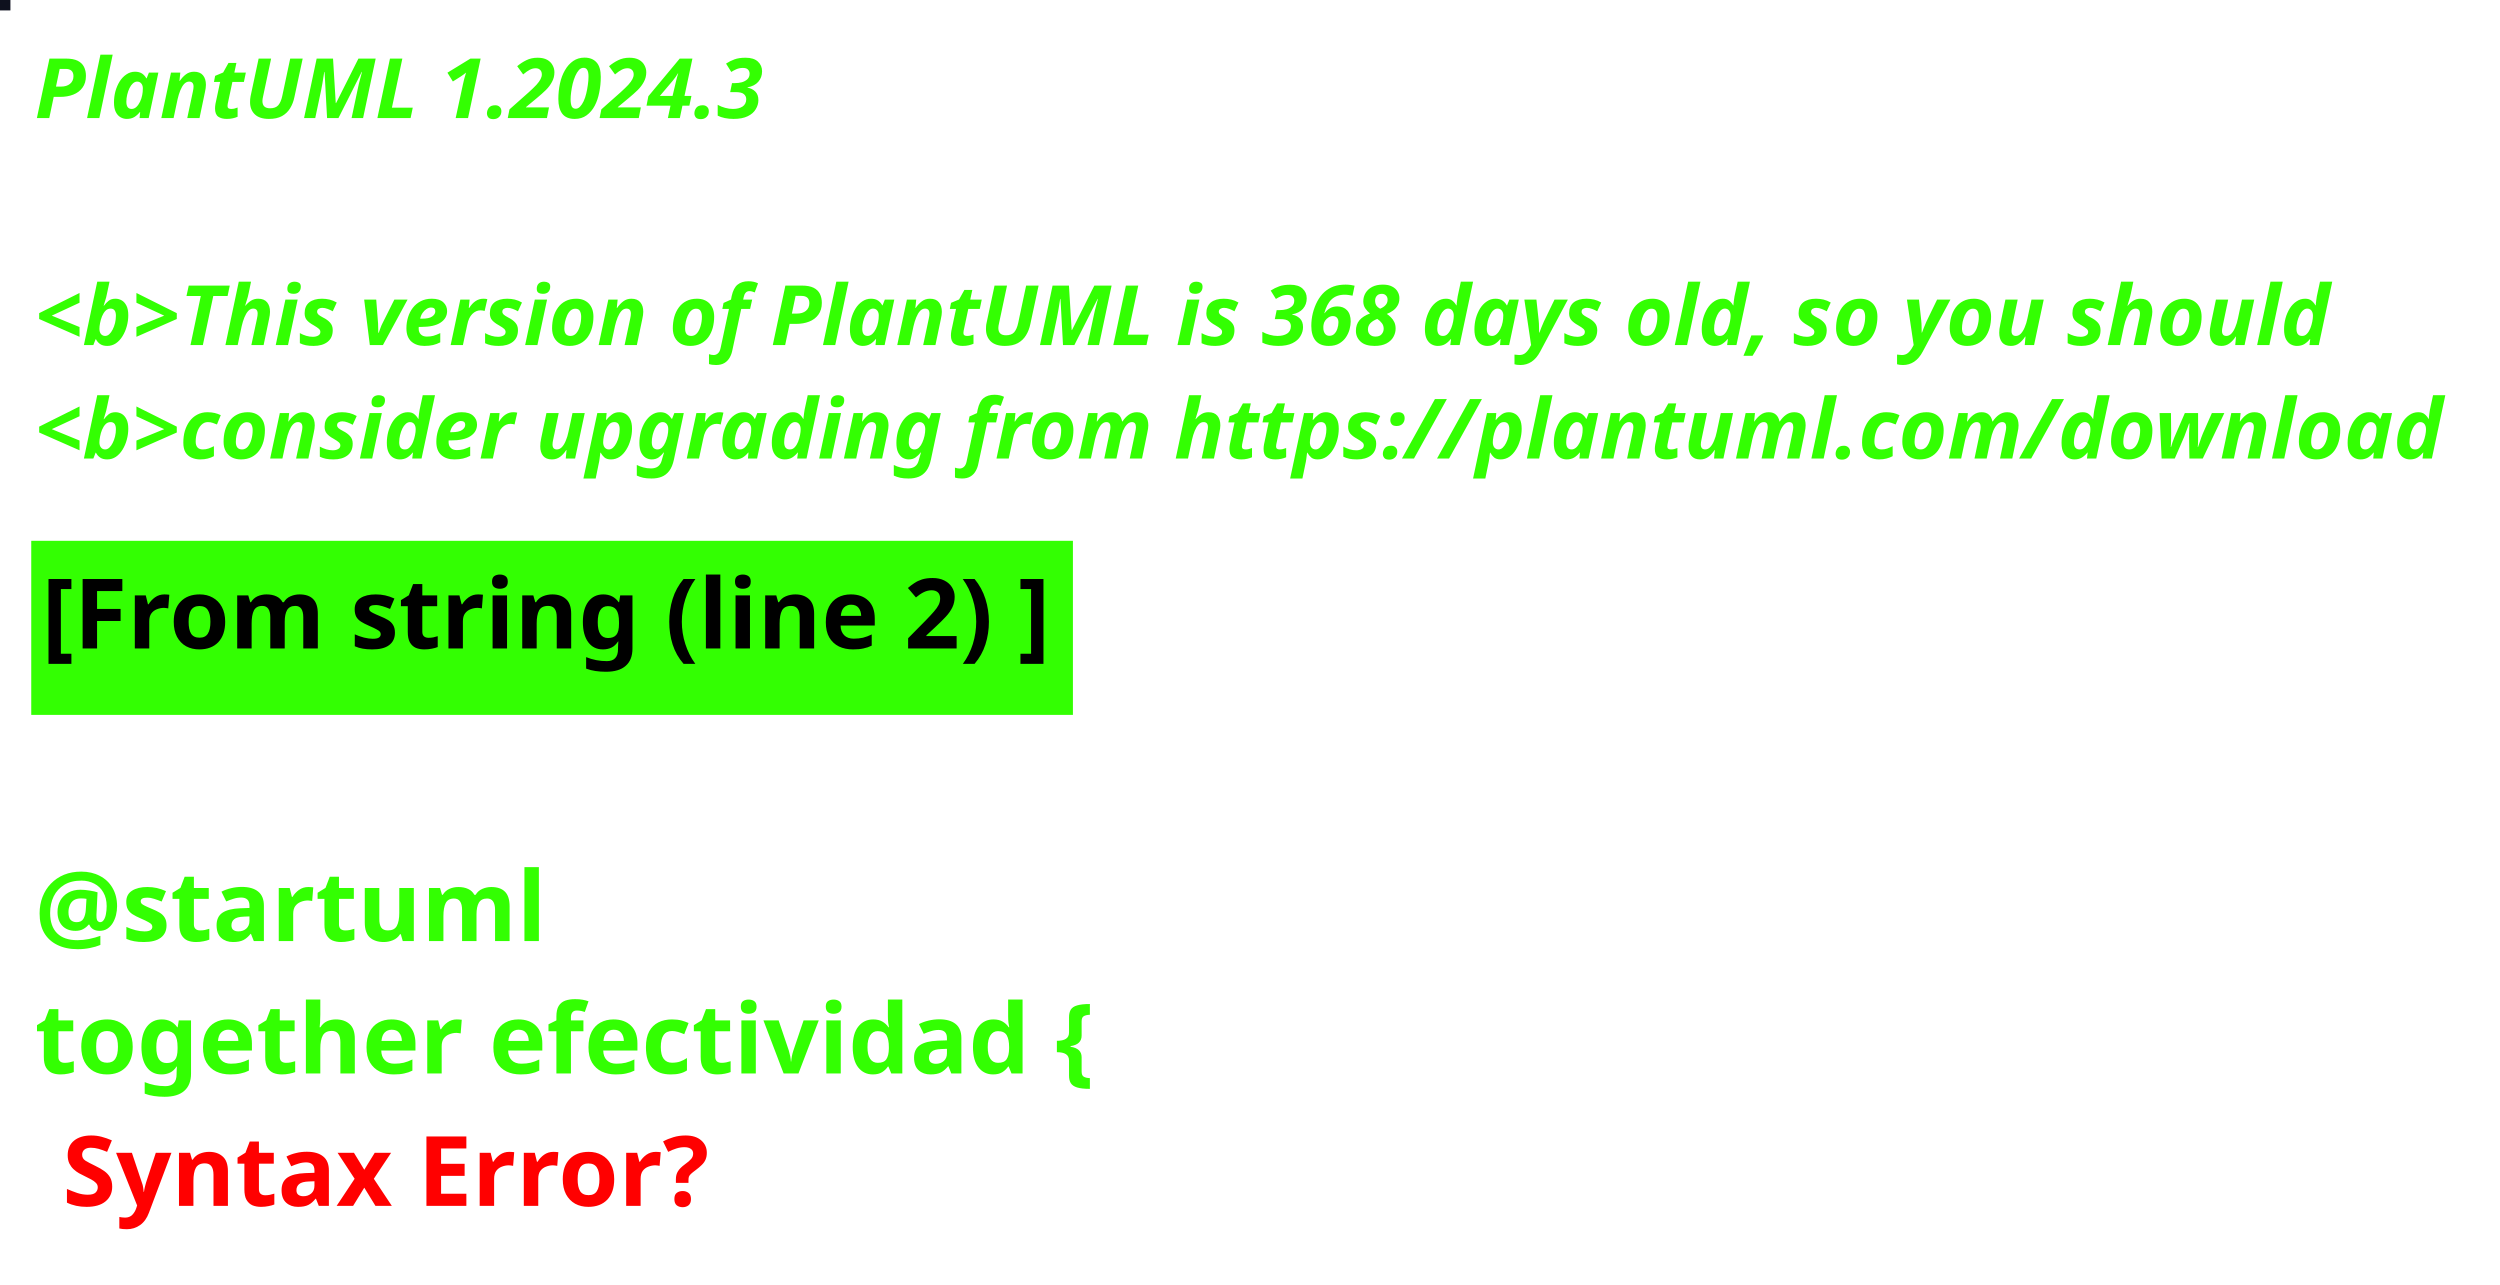
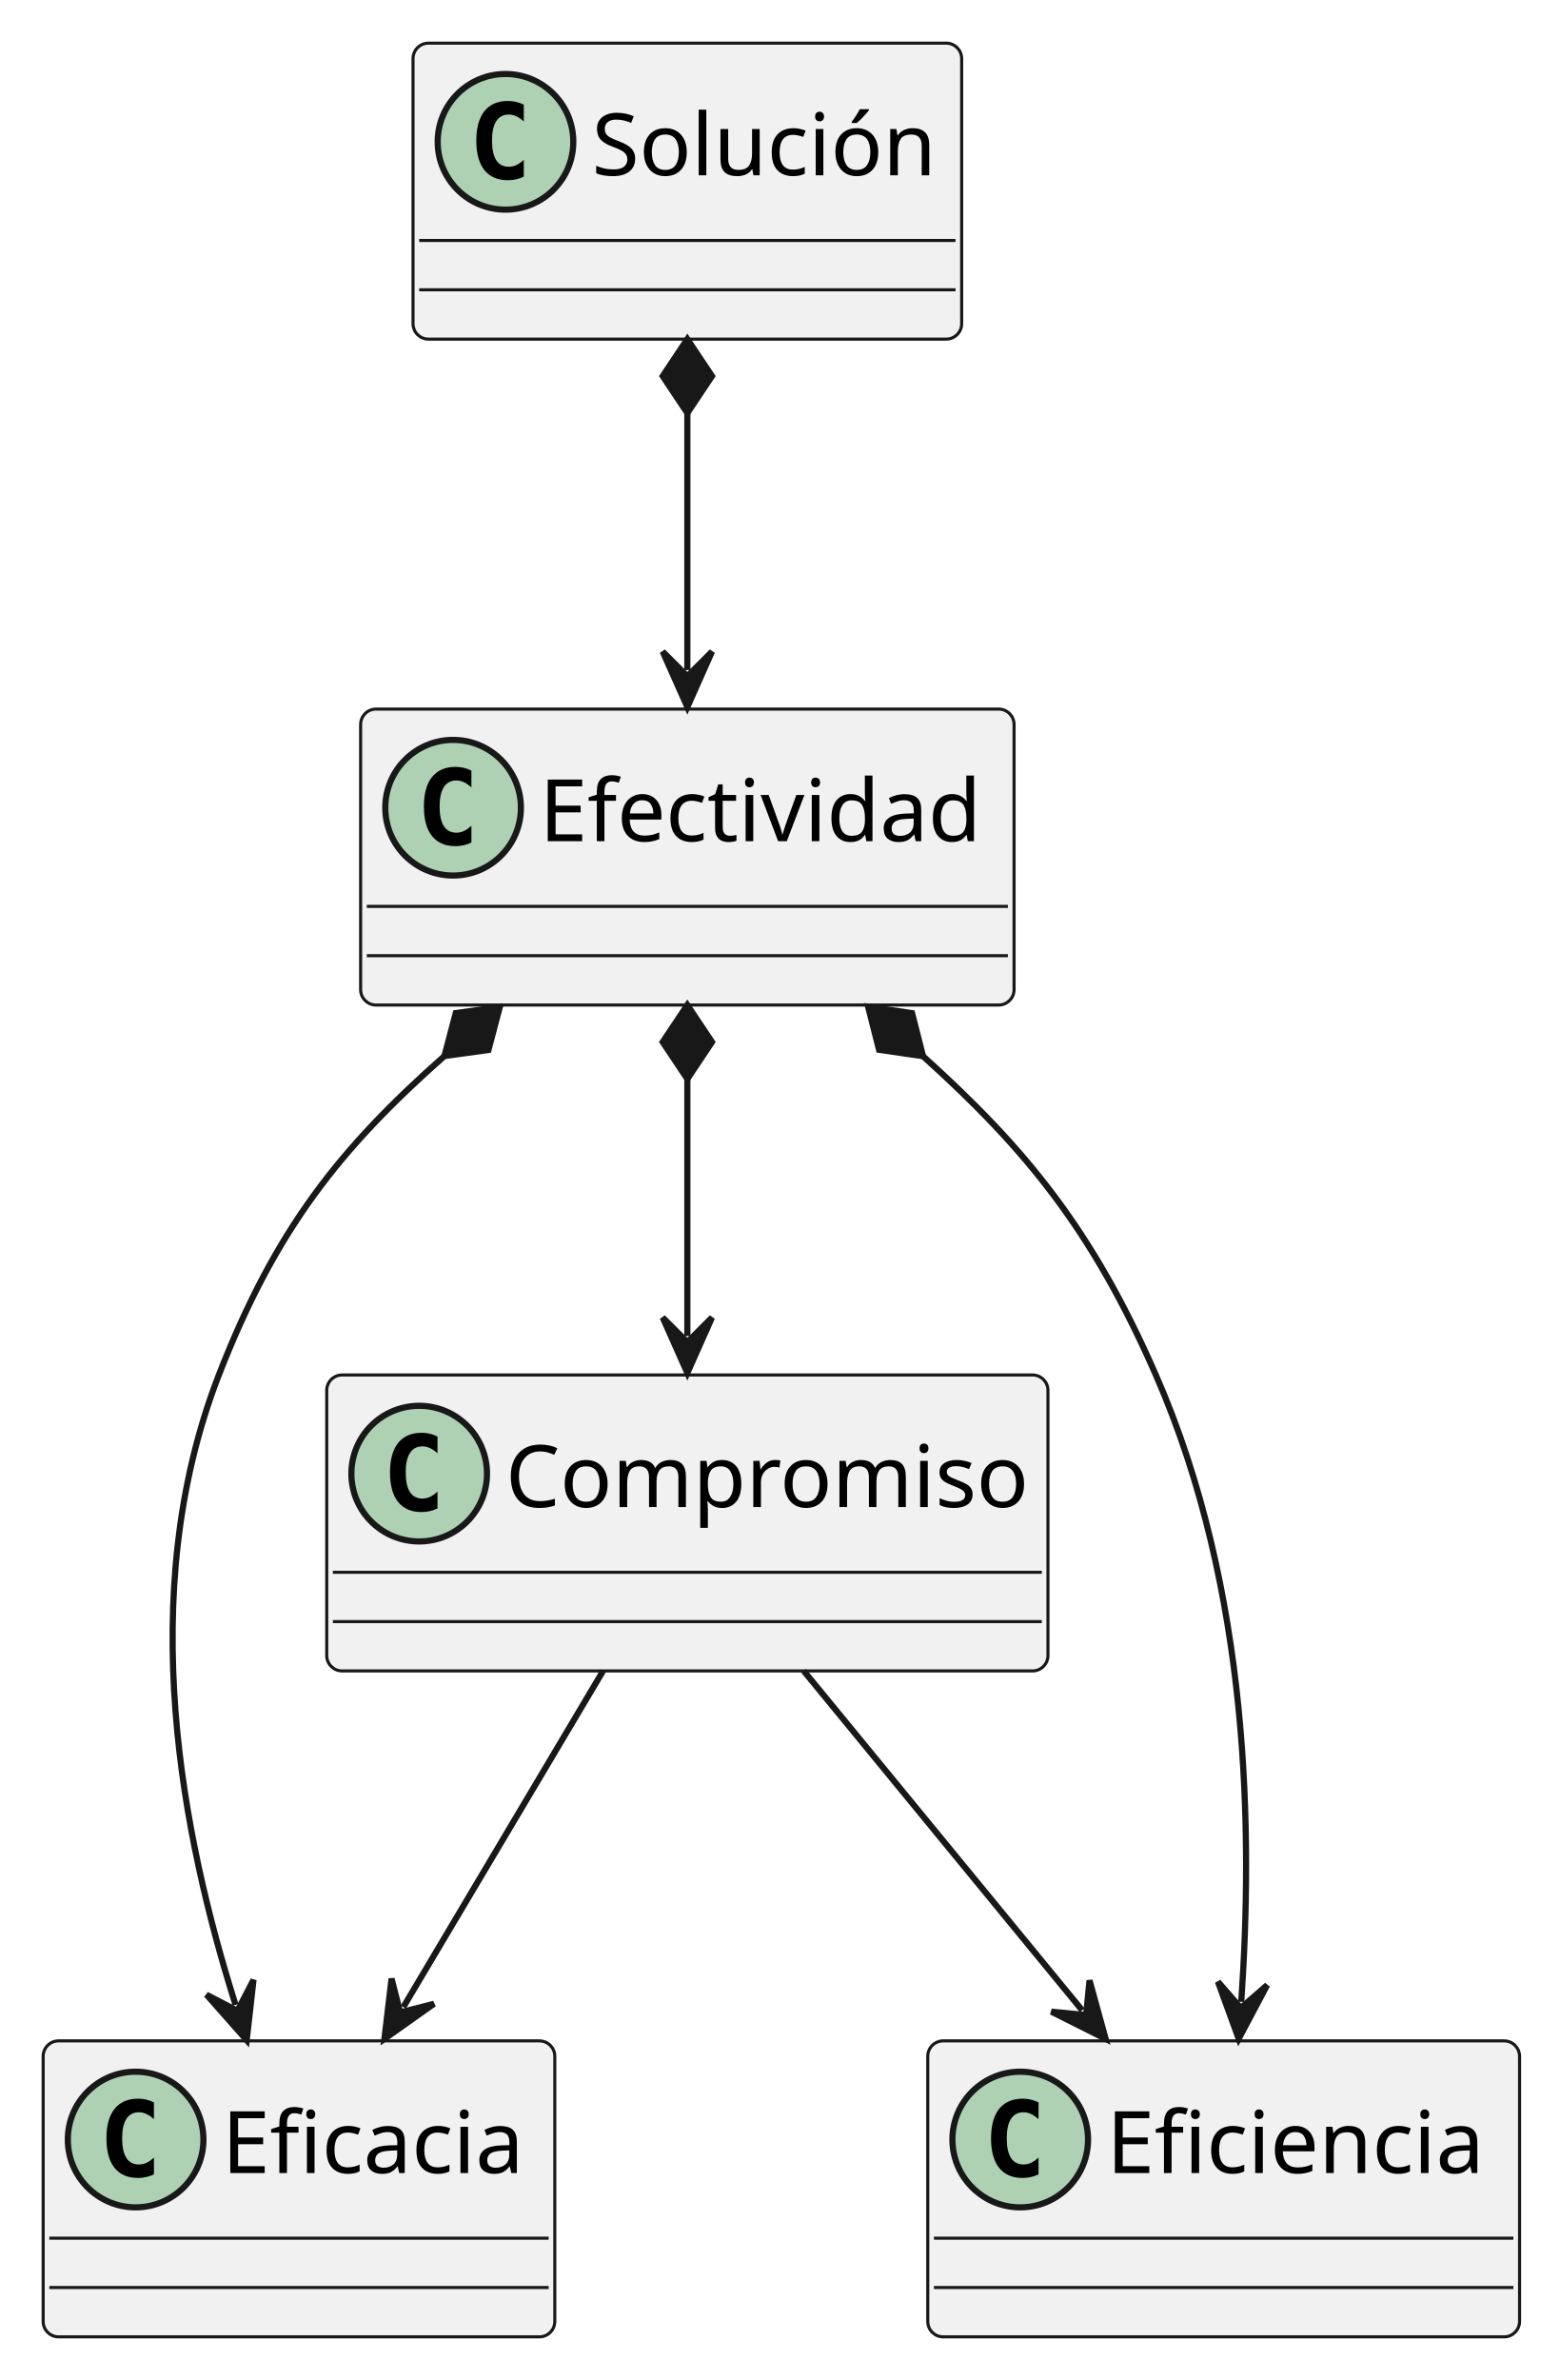
- <svg xmlns="http://www.w3.org/2000/svg" contentStyleType="text/css" height="185px" preserveAspectRatio="none" style="width:360px;height:185px;background:#000000;" version="1.1" viewBox="0 0 360 185" width="360px" zoomAndPan="magnify">
+ <svg xmlns="http://www.w3.org/2000/svg" contentStyleType="text/css" height="386px" preserveAspectRatio="none" style="width:253px;height:386px;background:#FFFFFF;" version="1.1" viewBox="0 0 253 386" width="253px" zoomAndPan="magnify">
  <defs />
  <g>
-     <rect fill="#0E111E" height="1" style="stroke:#0E111E;stroke-width:1.0;" width="1" x="0" y="0" />
-     <text fill="#33FF02" font-family="sans-serif" font-size="12" font-style="italic" font-weight="bold" lengthAdjust="spacing" textLength="106" x="5" y="17">PlantUML 1.2024.3</text>
-     <text fill="#33FF02" font-family="sans-serif" font-size="12" font-style="italic" font-weight="bold" lengthAdjust="spacing" textLength="3" x="5" y="33.344"> </text>
-     <text fill="#33FF02" font-family="sans-serif" font-size="12" font-style="italic" font-weight="bold" lengthAdjust="spacing" textLength="331" x="5" y="49.688">&lt;b&gt;This version of PlantUML is 368 days old, so you should</text>
-     <text fill="#33FF02" font-family="sans-serif" font-size="12" font-style="italic" font-weight="bold" lengthAdjust="spacing" textLength="346" x="5" y="66.032">&lt;b&gt;consider upgrading from https://plantuml.com/download</text>
-     <rect fill="#33FF02" height="24.068" style="stroke:#33FF02;stroke-width:1.0;" width="149" x="5" y="78.376" />
-     <text fill="#000000" font-family="sans-serif" font-size="14" font-weight="bold" lengthAdjust="spacing" textLength="147" x="6" y="93.376">[From string (line 2) ]</text>
-     <text fill="#33FF02" font-family="sans-serif" font-size="14" font-weight="bold" lengthAdjust="spacing" textLength="4" x="5" y="116.444"> </text>
-     <text fill="#33FF02" font-family="sans-serif" font-size="14" font-weight="bold" lengthAdjust="spacing" textLength="73" x="5" y="135.512">@startuml</text>
-     <text fill="#33FF02" font-family="sans-serif" font-size="14" font-weight="bold" lengthAdjust="spacing" text-decoration="wavy underline" textLength="151" x="5" y="154.58">together efectividad {</text>
-     <text fill="#FF0000" font-family="sans-serif" font-size="14" font-weight="bold" lengthAdjust="spacing" textLength="93" x="9" y="173.648">Syntax Error?</text>
+     <g id="elem_Eficacia">
+       <rect codeLine="1" fill="#F1F1F1" height="48" id="Eficacia" rx="2.5" ry="2.5" style="stroke:#181818;stroke-width:0.5;" width="83" x="7" y="331" />
+       <ellipse cx="22" cy="347" fill="#ADD1B2" rx="11" ry="11" style="stroke:#181818;stroke-width:1.0;" />
+       <path d="M24.969,352.641 Q24.391,352.938 23.75,353.078 Q23.109,353.234 22.406,353.234 Q19.906,353.234 18.578,351.594 Q17.266,349.938 17.266,346.812 Q17.266,343.688 18.578,342.031 Q19.906,340.375 22.406,340.375 Q23.109,340.375 23.75,340.531 Q24.406,340.688 24.969,340.984 L24.969,343.703 Q24.344,343.125 23.75,342.859 Q23.156,342.578 22.531,342.578 Q21.188,342.578 20.5,343.656 Q19.812,344.719 19.812,346.812 Q19.812,348.906 20.5,349.984 Q21.188,351.047 22.531,351.047 Q23.156,351.047 23.75,350.781 Q24.344,350.5 24.969,349.922 L24.969,352.641 Z " fill="#000000" />
+       <text fill="#000000" font-family="sans-serif" font-size="14" lengthAdjust="spacing" textLength="51" x="36" y="352.432">Eficacia</text>
+       <line style="stroke:#181818;stroke-width:0.5;" x1="8" x2="89" y1="363" y2="363" />
+       <line style="stroke:#181818;stroke-width:0.5;" x1="8" x2="89" y1="371" y2="371" />
+     </g>
+     <g id="elem_Eficiencia">
+       <rect codeLine="3" fill="#F1F1F1" height="48" id="Eficiencia" rx="2.5" ry="2.5" style="stroke:#181818;stroke-width:0.5;" width="96" x="150.5" y="331" />
+       <ellipse cx="165.5" cy="347" fill="#ADD1B2" rx="11" ry="11" style="stroke:#181818;stroke-width:1.0;" />
+       <path d="M168.469,352.641 Q167.891,352.938 167.25,353.078 Q166.609,353.234 165.906,353.234 Q163.406,353.234 162.078,351.594 Q160.766,349.938 160.766,346.812 Q160.766,343.688 162.078,342.031 Q163.406,340.375 165.906,340.375 Q166.609,340.375 167.25,340.531 Q167.906,340.688 168.469,340.984 L168.469,343.703 Q167.844,343.125 167.25,342.859 Q166.656,342.578 166.031,342.578 Q164.688,342.578 164,343.656 Q163.312,344.719 163.312,346.812 Q163.312,348.906 164,349.984 Q164.688,351.047 166.031,351.047 Q166.656,351.047 167.25,350.781 Q167.844,350.5 168.469,349.922 L168.469,352.641 Z " fill="#000000" />
+       <text fill="#000000" font-family="sans-serif" font-size="14" lengthAdjust="spacing" textLength="64" x="179.5" y="352.432">Eficiencia</text>
+       <line style="stroke:#181818;stroke-width:0.5;" x1="151.5" x2="245.5" y1="363" y2="363" />
+       <line style="stroke:#181818;stroke-width:0.5;" x1="151.5" x2="245.5" y1="371" y2="371" />
+     </g>
+     <g id="elem_Compromiso">
+       <rect codeLine="5" fill="#F1F1F1" height="48" id="Compromiso" rx="2.5" ry="2.5" style="stroke:#181818;stroke-width:0.5;" width="117" x="53" y="223" />
+       <ellipse cx="68" cy="239" fill="#ADD1B2" rx="11" ry="11" style="stroke:#181818;stroke-width:1.0;" />
+       <path d="M70.969,244.641 Q70.391,244.938 69.75,245.078 Q69.109,245.234 68.406,245.234 Q65.906,245.234 64.578,243.594 Q63.266,241.938 63.266,238.812 Q63.266,235.688 64.578,234.031 Q65.906,232.375 68.406,232.375 Q69.109,232.375 69.75,232.531 Q70.406,232.688 70.969,232.984 L70.969,235.703 Q70.344,235.125 69.75,234.859 Q69.156,234.578 68.531,234.578 Q67.188,234.578 66.5,235.656 Q65.812,236.719 65.812,238.812 Q65.812,240.906 66.5,241.984 Q67.188,243.047 68.531,243.047 Q69.156,243.047 69.75,242.781 Q70.344,242.5 70.969,241.922 L70.969,244.641 Z " fill="#000000" />
+       <text fill="#000000" font-family="sans-serif" font-size="14" lengthAdjust="spacing" textLength="85" x="82" y="244.432">Compromiso</text>
+       <line style="stroke:#181818;stroke-width:0.5;" x1="54" x2="169" y1="255" y2="255" />
+       <line style="stroke:#181818;stroke-width:0.5;" x1="54" x2="169" y1="263" y2="263" />
+     </g>
+     <g id="elem_Efectividad">
+       <rect codeLine="7" fill="#F1F1F1" height="48" id="Efectividad" rx="2.5" ry="2.5" style="stroke:#181818;stroke-width:0.5;" width="106" x="58.5" y="115" />
+       <ellipse cx="73.5" cy="131" fill="#ADD1B2" rx="11" ry="11" style="stroke:#181818;stroke-width:1.0;" />
+       <path d="M76.469,136.641 Q75.891,136.938 75.25,137.078 Q74.609,137.234 73.906,137.234 Q71.406,137.234 70.078,135.594 Q68.766,133.938 68.766,130.812 Q68.766,127.688 70.078,126.031 Q71.406,124.375 73.906,124.375 Q74.609,124.375 75.25,124.531 Q75.906,124.688 76.469,124.984 L76.469,127.703 Q75.844,127.125 75.25,126.859 Q74.656,126.578 74.031,126.578 Q72.688,126.578 72,127.656 Q71.312,128.719 71.312,130.812 Q71.312,132.906 72,133.984 Q72.688,135.047 74.031,135.047 Q74.656,135.047 75.25,134.781 Q75.844,134.5 76.469,133.922 L76.469,136.641 Z " fill="#000000" />
+       <text fill="#000000" font-family="sans-serif" font-size="14" lengthAdjust="spacing" textLength="74" x="87.5" y="136.432">Efectividad</text>
+       <line style="stroke:#181818;stroke-width:0.5;" x1="59.5" x2="163.5" y1="147" y2="147" />
+       <line style="stroke:#181818;stroke-width:0.5;" x1="59.5" x2="163.5" y1="155" y2="155" />
+     </g>
+     <g id="elem_Solucion">
+       <rect codeLine="9" fill="#F1F1F1" height="48" id="Solucion" rx="2.5" ry="2.5" style="stroke:#181818;stroke-width:0.5;" width="89" x="67" y="7" />
+       <ellipse cx="82" cy="23" fill="#ADD1B2" rx="11" ry="11" style="stroke:#181818;stroke-width:1.0;" />
+       <path d="M84.969,28.641 Q84.391,28.938 83.75,29.078 Q83.109,29.234 82.406,29.234 Q79.906,29.234 78.578,27.594 Q77.266,25.938 77.266,22.812 Q77.266,19.688 78.578,18.031 Q79.906,16.375 82.406,16.375 Q83.109,16.375 83.75,16.531 Q84.406,16.688 84.969,16.984 L84.969,19.703 Q84.344,19.125 83.75,18.859 Q83.156,18.578 82.531,18.578 Q81.188,18.578 80.5,19.656 Q79.812,20.719 79.812,22.812 Q79.812,24.906 80.5,25.984 Q81.188,27.047 82.531,27.047 Q83.156,27.047 83.75,26.781 Q84.344,26.5 84.969,25.922 L84.969,28.641 Z " fill="#000000" />
+       <text fill="#000000" font-family="sans-serif" font-size="14" lengthAdjust="spacing" textLength="57" x="96" y="28.432">Solución</text>
+       <line style="stroke:#181818;stroke-width:0.5;" x1="68" x2="155" y1="39" y2="39" />
+       <line style="stroke:#181818;stroke-width:0.5;" x1="68" x2="155" y1="47" y2="47" />
+     </g>
+     <g id="link_Solucion_Efectividad">
+       <path codeLine="13" d="M111.5,67 C111.5,84.66 111.5,90.94 111.5,108.68 " fill="none" id="Solucion-Efectividad" style="stroke:#181818;stroke-width:1.0;" />
+       <polygon fill="#181818" points="111.5,55,107.5,61,111.5,67,115.5,61,111.5,55" style="stroke:#181818;stroke-width:1.0;" />
+       <polygon fill="#181818" points="111.5,114.68,115.5,105.68,111.5,109.68,107.5,105.68,111.5,114.68" style="stroke:#181818;stroke-width:1.0;" />
+     </g>
+     <g id="link_Compromiso_Eficacia">
+       <path codeLine="15" d="M97.83,271 C87.34,288.66 75.965,307.782 65.425,325.522 " fill="none" id="Compromiso-to-Eficacia" style="stroke:#181818;stroke-width:1.0;" />
+       <polygon fill="#181818" points="62.36,330.68,70.396,324.986,64.914,326.382,63.518,320.899,62.36,330.68" style="stroke:#181818;stroke-width:1.0;" />
+     </g>
+     <g id="link_Compromiso_Eficiencia">
+       <path codeLine="16" d="M130.38,271 C144.87,288.66 160.994,308.302 175.554,326.042 " fill="none" id="Compromiso-to-Eficiencia" style="stroke:#181818;stroke-width:1.0;" />
+       <polygon fill="#181818" points="179.36,330.68,176.742,321.185,176.188,326.815,170.558,326.261,179.36,330.68" style="stroke:#181818;stroke-width:1.0;" />
+     </g>
+     <g id="link_Efectividad_Eficacia">
+       <path codeLine="18" d="M72.093,171.272 C55.173,186.242 44.7,199.33 35.5,223 C21.59,258.79 29.734,298.298 38.214,325.168 " fill="none" id="Efectividad-Eficacia" style="stroke:#181818;stroke-width:1.0;" />
+       <polygon fill="#181818" points="81.08,163.32,73.936,164.3,72.093,171.272,79.237,170.292,81.08,163.32" style="stroke:#181818;stroke-width:1.0;" />
+       <polygon fill="#181818" points="40.02,330.89,41.126,321.103,38.515,326.122,33.497,323.511,40.02,330.89" style="stroke:#181818;stroke-width:1.0;" />
+     </g>
+     <g id="link_Efectividad_Eficiencia">
+       <path codeLine="19" d="M149.735,171.302 C166.495,186.402 177.24,199.55 187.5,223 C202.87,258.13 203.223,297.584 201.353,324.674 " fill="none" id="Efectividad-Eficiencia" style="stroke:#181818;stroke-width:1.0;" />
+       <polygon fill="#181818" points="140.82,163.27,142.6,170.258,149.735,171.302,147.955,164.314,140.82,163.27" style="stroke:#181818;stroke-width:1.0;" />
+       <polygon fill="#181818" points="200.94,330.66,205.55,321.957,201.284,325.672,197.569,321.406,200.94,330.66" style="stroke:#181818;stroke-width:1.0;" />
+     </g>
+     <g id="link_Efectividad_Compromiso">
+       <path codeLine="20" d="M111.5,175 C111.5,192.66 111.5,198.94 111.5,216.68 " fill="none" id="Efectividad-Compromiso" style="stroke:#181818;stroke-width:1.0;" />
+       <polygon fill="#181818" points="111.5,163,107.5,169,111.5,175,115.5,169,111.5,163" style="stroke:#181818;stroke-width:1.0;" />
+       <polygon fill="#181818" points="111.5,222.68,115.5,213.68,111.5,217.68,107.5,213.68,111.5,222.68" style="stroke:#181818;stroke-width:1.0;" />
+     </g>
  </g>
</svg>
